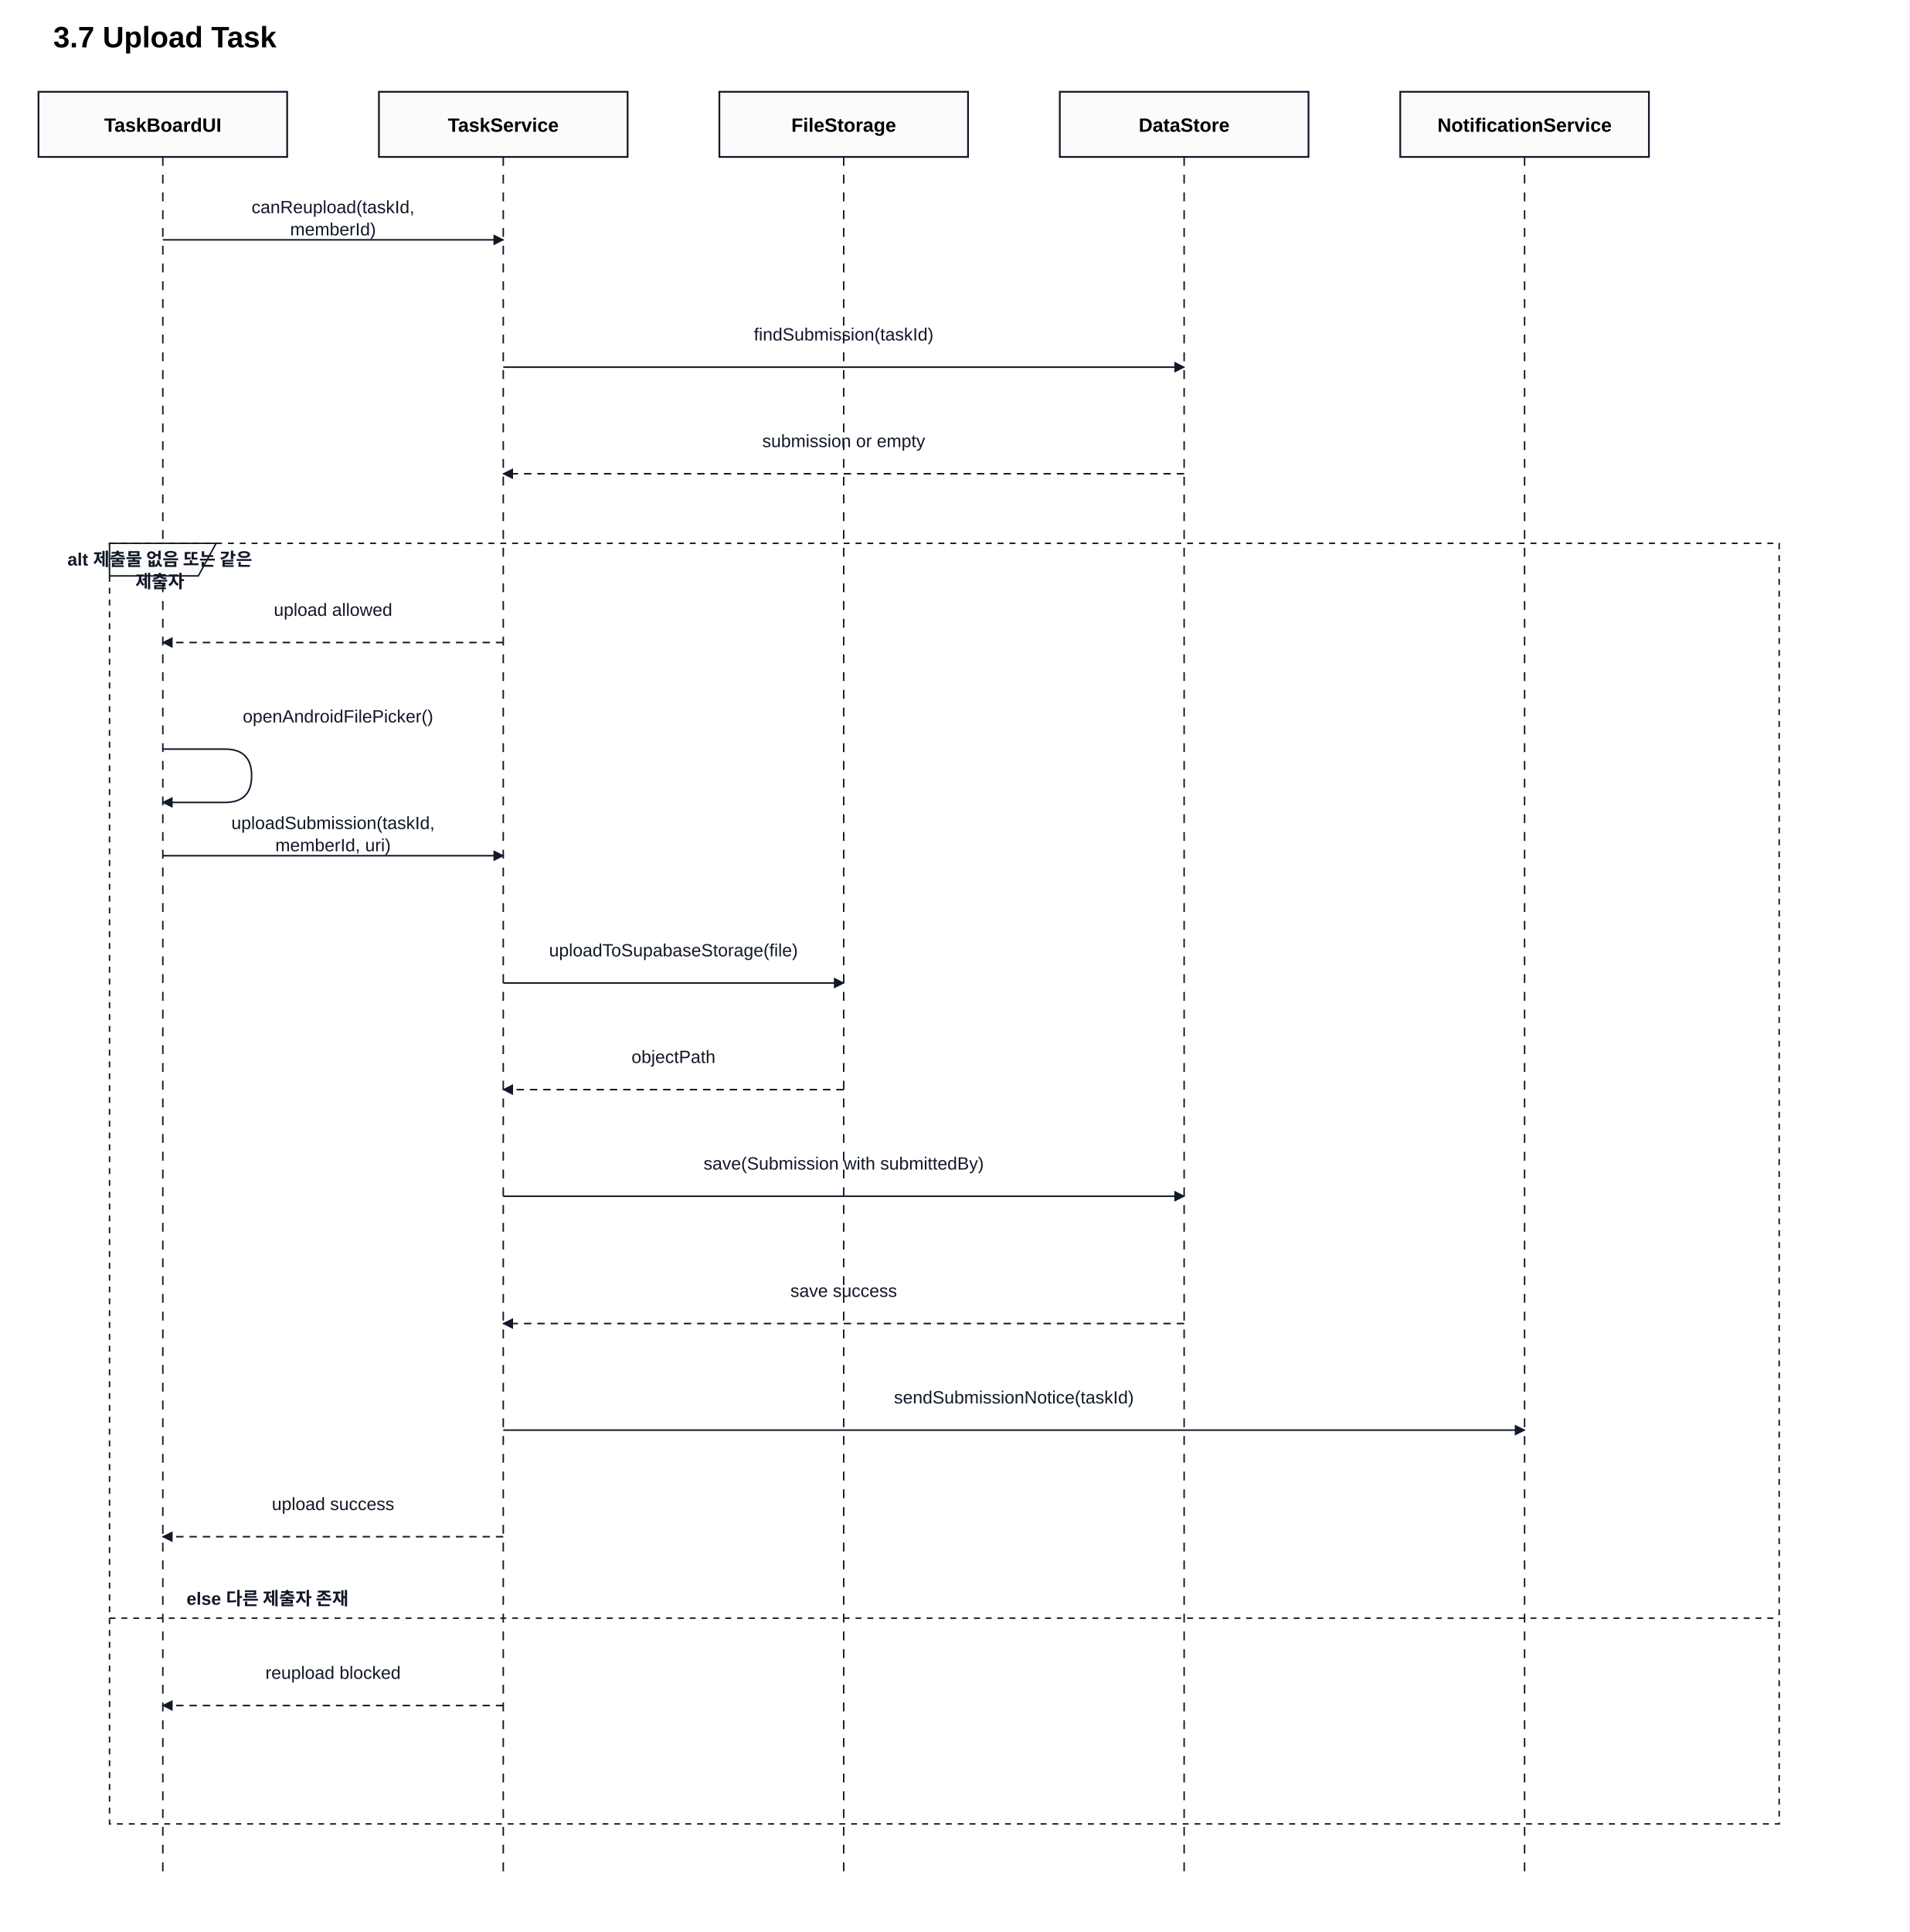
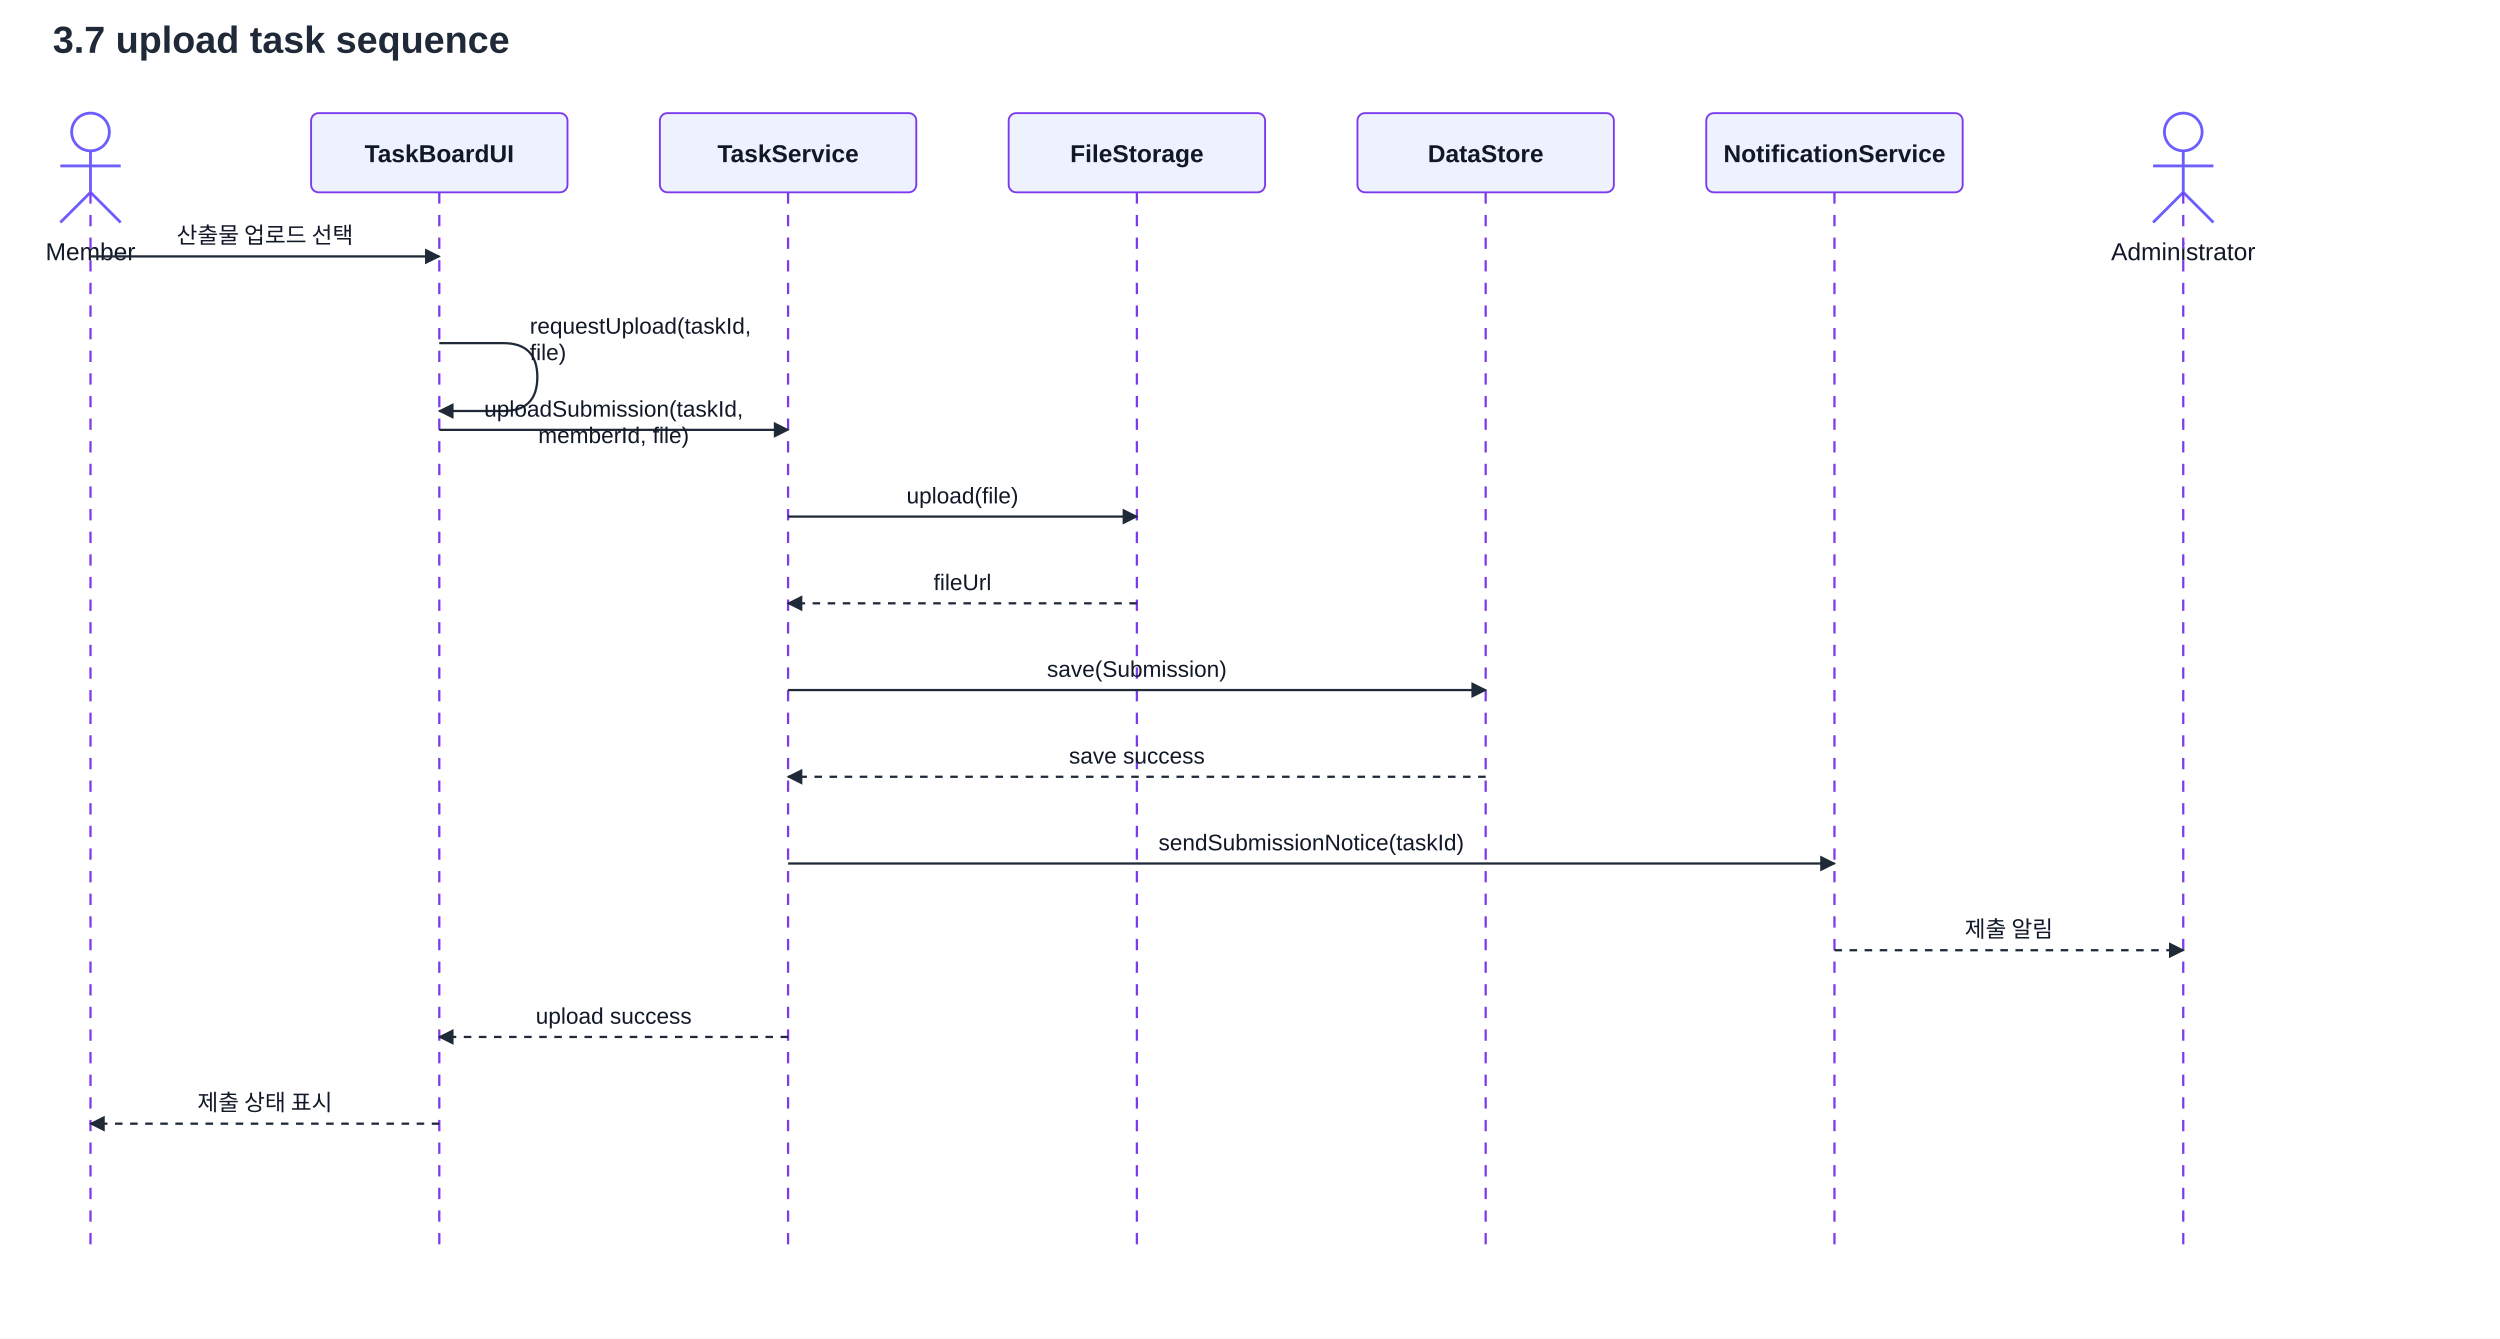
- <svg xmlns="http://www.w3.org/2000/svg" width="1290" height="1305" viewBox="0 0 1290 1305">
+ <svg xmlns="http://www.w3.org/2000/svg" width="1326" height="710" viewBox="0 0 1326 710">
  <defs>
-     <marker id="arrow" viewBox="0 0 10 10" refX="9" refY="5" markerWidth="7" markerHeight="7" orient="auto">
-       <path d="M0 0 L10 5 L0 10 z" fill="#111827" />
-     </marker>
-     <marker id="hollowArrow" viewBox="0 0 10 10" refX="9" refY="5" markerWidth="7" markerHeight="7" orient="auto">
-       <path d="M0 0 L10 5 L0 10 z" fill="#fbfbfb" stroke="#111827" />
-     </marker>
-     <marker id="diamond" viewBox="0 0 16 10" refX="1" refY="5" markerWidth="11" markerHeight="9" orient="auto">
-       <path d="M1 5 L8 1 L15 5 L8 9 z" fill="#111827" stroke="#111827" />
+     <marker id="arrow" viewBox="0 0 10 10" refX="9" refY="5" markerWidth="7" markerHeight="7" orient="auto-start-reverse">
+       <path d="M0 0 L10 5 L0 10 z" fill="#1f2937" />
    </marker>
  </defs>
  <rect width="100%" height="100%" fill="#ffffff" />
-   <text x="36" y="32" font-family="Arial, sans-serif" font-size="20" font-weight="700">3.7 Upload Task</text>
-   <rect x="26" y="62" width="168" height="44" fill="#fbfbfb" stroke="#111827" stroke-width="1.2" />
-   <text x="110" y="89" text-anchor="middle" font-family="Arial, sans-serif" font-size="13" font-weight="700">TaskBoardUI</text>
-   <line x1="110" y1="106" x2="110" y2="1265" stroke="#111827" stroke-width="1" stroke-dasharray="6 6" />
-   <rect x="256" y="62" width="168" height="44" fill="#fbfbfb" stroke="#111827" stroke-width="1.2" />
-   <text x="340" y="89" text-anchor="middle" font-family="Arial, sans-serif" font-size="13" font-weight="700">TaskService</text>
-   <line x1="340" y1="106" x2="340" y2="1265" stroke="#111827" stroke-width="1" stroke-dasharray="6 6" />
-   <rect x="486" y="62" width="168" height="44" fill="#fbfbfb" stroke="#111827" stroke-width="1.2" />
-   <text x="570" y="89" text-anchor="middle" font-family="Arial, sans-serif" font-size="13" font-weight="700">FileStorage</text>
-   <line x1="570" y1="106" x2="570" y2="1265" stroke="#111827" stroke-width="1" stroke-dasharray="6 6" />
-   <rect x="716" y="62" width="168" height="44" fill="#fbfbfb" stroke="#111827" stroke-width="1.2" />
-   <text x="800" y="89" text-anchor="middle" font-family="Arial, sans-serif" font-size="13" font-weight="700">DataStore</text>
-   <line x1="800" y1="106" x2="800" y2="1265" stroke="#111827" stroke-width="1" stroke-dasharray="6 6" />
-   <rect x="946" y="62" width="168" height="44" fill="#fbfbfb" stroke="#111827" stroke-width="1.2" />
-   <text x="1030" y="89" text-anchor="middle" font-family="Arial, sans-serif" font-size="13" font-weight="700">NotificationService</text>
-   <line x1="1030" y1="106" x2="1030" y2="1265" stroke="#111827" stroke-width="1" stroke-dasharray="6 6" />
-   <rect x="74" y="367" width="1128" height="865" fill="none" stroke="#111827" stroke-dasharray="4 4" />
-   <path d="M74 367 h72 l-12 22 h-60 z" fill="#fbfbfb" stroke="#111827" />
-   <text x="108" y="382" text-anchor="middle" font-family="Arial, sans-serif" font-size="12" font-weight="700" fill="#111827">alt 제출물 없음 또는 같은</text>
-   <text x="108" y="397" text-anchor="middle" font-family="Arial, sans-serif" font-size="12" font-weight="700" fill="#111827">제출자</text>
-   <line x1="74" y1="1093" x2="1202" y2="1093" stroke="#111827" stroke-dasharray="4 4" />
-   <text x="126" y="1084" text-anchor="start" font-family="Arial, sans-serif" font-size="12" font-weight="700" fill="#111827">else 다른 제출자 존재</text>
-   <line x1="110" y1="162" x2="340" y2="162" stroke="#111827" stroke-width="1.05" marker-end="url(#arrow)" />
-   <text x="225" y="144" text-anchor="middle" font-family="Arial, sans-serif" font-size="12" font-weight="400" fill="#111827">canReupload(taskId,</text>
-   <text x="225" y="159" text-anchor="middle" font-family="Arial, sans-serif" font-size="12" font-weight="400" fill="#111827">memberId)</text>
-   <line x1="340" y1="248" x2="800" y2="248" stroke="#111827" stroke-width="1.05" marker-end="url(#arrow)" />
-   <text x="570" y="230" text-anchor="middle" font-family="Arial, sans-serif" font-size="12" font-weight="400" fill="#111827">findSubmission(taskId)</text>
-   <line x1="800" y1="320" x2="340" y2="320" stroke="#111827" stroke-width="1.05" marker-end="url(#arrow)" stroke-dasharray="5 4" />
-   <text x="570" y="302" text-anchor="middle" font-family="Arial, sans-serif" font-size="12" font-weight="400" fill="#111827">submission or empty</text>
-   <line x1="340" y1="434" x2="110" y2="434" stroke="#111827" stroke-width="1.05" marker-end="url(#arrow)" stroke-dasharray="5 4" />
-   <text x="225" y="416" text-anchor="middle" font-family="Arial, sans-serif" font-size="12" font-weight="400" fill="#111827">upload allowed</text>
-   <path d="M110 506 h42 q18 0 18 18 q0 18 -18 18 h-42" fill="none" stroke="#111827" stroke-width="1.05" marker-end="url(#arrow)" />
-   <text x="164" y="488" text-anchor="start" font-family="Arial, sans-serif" font-size="12" font-weight="400" fill="#111827">openAndroidFilePicker()</text>
-   <line x1="110" y1="578" x2="340" y2="578" stroke="#111827" stroke-width="1.05" marker-end="url(#arrow)" />
-   <text x="225" y="560" text-anchor="middle" font-family="Arial, sans-serif" font-size="12" font-weight="400" fill="#111827">uploadSubmission(taskId,</text>
-   <text x="225" y="575" text-anchor="middle" font-family="Arial, sans-serif" font-size="12" font-weight="400" fill="#111827">memberId, uri)</text>
-   <line x1="340" y1="664" x2="570" y2="664" stroke="#111827" stroke-width="1.05" marker-end="url(#arrow)" />
-   <text x="455" y="646" text-anchor="middle" font-family="Arial, sans-serif" font-size="12" font-weight="400" fill="#111827">uploadToSupabaseStorage(file)</text>
-   <line x1="570" y1="736" x2="340" y2="736" stroke="#111827" stroke-width="1.05" marker-end="url(#arrow)" stroke-dasharray="5 4" />
-   <text x="455" y="718" text-anchor="middle" font-family="Arial, sans-serif" font-size="12" font-weight="400" fill="#111827">objectPath</text>
-   <line x1="340" y1="808" x2="800" y2="808" stroke="#111827" stroke-width="1.05" marker-end="url(#arrow)" />
-   <text x="570" y="790" text-anchor="middle" font-family="Arial, sans-serif" font-size="12" font-weight="400" fill="#111827">save(Submission with submittedBy)</text>
-   <line x1="800" y1="894" x2="340" y2="894" stroke="#111827" stroke-width="1.05" marker-end="url(#arrow)" stroke-dasharray="5 4" />
-   <text x="570" y="876" text-anchor="middle" font-family="Arial, sans-serif" font-size="12" font-weight="400" fill="#111827">save success</text>
-   <line x1="340" y1="966" x2="1030" y2="966" stroke="#111827" stroke-width="1.05" marker-end="url(#arrow)" />
-   <text x="685" y="948" text-anchor="middle" font-family="Arial, sans-serif" font-size="12" font-weight="400" fill="#111827">sendSubmissionNotice(taskId)</text>
-   <line x1="340" y1="1038" x2="110" y2="1038" stroke="#111827" stroke-width="1.05" marker-end="url(#arrow)" stroke-dasharray="5 4" />
-   <text x="225" y="1020" text-anchor="middle" font-family="Arial, sans-serif" font-size="12" font-weight="400" fill="#111827">upload success</text>
-   <line x1="340" y1="1152" x2="110" y2="1152" stroke="#111827" stroke-width="1.05" marker-end="url(#arrow)" stroke-dasharray="5 4" />
-   <text x="225" y="1134" text-anchor="middle" font-family="Arial, sans-serif" font-size="12" font-weight="400" fill="#111827">reupload blocked</text>
+   <text x="28" y="28" font-family="Arial, sans-serif" font-size="20" font-weight="700" fill="#1f2937">3.7 upload task sequence</text>
+   <circle cx="48" cy="70" r="10" fill="#fff" stroke="#6d5dfc" stroke-width="1.5" />
+   <line x1="48" y1="80" x2="48" y2="102" stroke="#6d5dfc" stroke-width="1.5" />
+   <line x1="32" y1="88" x2="64" y2="88" stroke="#6d5dfc" stroke-width="1.5" />
+   <line x1="48" y1="102" x2="32" y2="118" stroke="#6d5dfc" stroke-width="1.5" />
+   <line x1="48" y1="102" x2="64" y2="118" stroke="#6d5dfc" stroke-width="1.5" />
+   <text x="48" y="138" text-anchor="middle" font-family="Arial, sans-serif" font-size="13" fill="#111827">Member</text>
+   <line x1="48" y1="102" x2="48" y2="662" stroke="#7c3aed" stroke-width="1.2" stroke-dasharray="6 6" />
+   <rect x="165" y="60" width="136" height="42" rx="4" fill="#eef2ff" stroke="#7c3aed" stroke-width="1" />
+   <text x="233" y="86" text-anchor="middle" font-family="Arial, sans-serif" font-size="13" font-weight="700" fill="#111827">TaskBoardUI</text>
+   <line x1="233" y1="102" x2="233" y2="662" stroke="#7c3aed" stroke-width="1.2" stroke-dasharray="6 6" />
+   <rect x="350" y="60" width="136" height="42" rx="4" fill="#eef2ff" stroke="#7c3aed" stroke-width="1" />
+   <text x="418" y="86" text-anchor="middle" font-family="Arial, sans-serif" font-size="13" font-weight="700" fill="#111827">TaskService</text>
+   <line x1="418" y1="102" x2="418" y2="662" stroke="#7c3aed" stroke-width="1.2" stroke-dasharray="6 6" />
+   <rect x="535" y="60" width="136" height="42" rx="4" fill="#eef2ff" stroke="#7c3aed" stroke-width="1" />
+   <text x="603" y="86" text-anchor="middle" font-family="Arial, sans-serif" font-size="13" font-weight="700" fill="#111827">FileStorage</text>
+   <line x1="603" y1="102" x2="603" y2="662" stroke="#7c3aed" stroke-width="1.2" stroke-dasharray="6 6" />
+   <rect x="720" y="60" width="136" height="42" rx="4" fill="#eef2ff" stroke="#7c3aed" stroke-width="1" />
+   <text x="788" y="86" text-anchor="middle" font-family="Arial, sans-serif" font-size="13" font-weight="700" fill="#111827">DataStore</text>
+   <line x1="788" y1="102" x2="788" y2="662" stroke="#7c3aed" stroke-width="1.2" stroke-dasharray="6 6" />
+   <rect x="905" y="60" width="136" height="42" rx="4" fill="#eef2ff" stroke="#7c3aed" stroke-width="1" />
+   <text x="973" y="86" text-anchor="middle" font-family="Arial, sans-serif" font-size="13" font-weight="700" fill="#111827">NotificationService</text>
+   <line x1="973" y1="102" x2="973" y2="662" stroke="#7c3aed" stroke-width="1.2" stroke-dasharray="6 6" />
+   <circle cx="1158" cy="70" r="10" fill="#fff" stroke="#6d5dfc" stroke-width="1.5" />
+   <line x1="1158" y1="80" x2="1158" y2="102" stroke="#6d5dfc" stroke-width="1.5" />
+   <line x1="1142" y1="88" x2="1174" y2="88" stroke="#6d5dfc" stroke-width="1.5" />
+   <line x1="1158" y1="102" x2="1142" y2="118" stroke="#6d5dfc" stroke-width="1.5" />
+   <line x1="1158" y1="102" x2="1174" y2="118" stroke="#6d5dfc" stroke-width="1.5" />
+   <text x="1158" y="138" text-anchor="middle" font-family="Arial, sans-serif" font-size="13" fill="#111827">Administrator</text>
+   <line x1="1158" y1="102" x2="1158" y2="662" stroke="#7c3aed" stroke-width="1.2" stroke-dasharray="6 6" />
+   <line x1="48" y1="136" x2="233" y2="136" stroke="#1f2937" stroke-width="1.2" marker-end="url(#arrow)" />
+   <text x="140.5" y="129" text-anchor="middle" font-family="Arial, sans-serif" font-size="12" fill="#111827">산출물 업로드 선택</text>
+   <path d="M233 182 h34 q18 0 18 18 q0 18 -18 18 h-34" fill="none" stroke="#1f2937" stroke-width="1.2" marker-end="url(#arrow)" />
+   <text x="281" y="177" font-family="Arial, sans-serif" font-size="12" fill="#111827">requestUpload(taskId,</text>
+   <text x="281" y="191" font-family="Arial, sans-serif" font-size="12" fill="#111827">file)</text>
+   <line x1="233" y1="228" x2="418" y2="228" stroke="#1f2937" stroke-width="1.2" marker-end="url(#arrow)" />
+   <text x="325.5" y="221" text-anchor="middle" font-family="Arial, sans-serif" font-size="12" fill="#111827">uploadSubmission(taskId,</text>
+   <text x="325.5" y="235" text-anchor="middle" font-family="Arial, sans-serif" font-size="12" fill="#111827">memberId, file)</text>
+   <line x1="418" y1="274" x2="603" y2="274" stroke="#1f2937" stroke-width="1.2" marker-end="url(#arrow)" />
+   <text x="510.5" y="267" text-anchor="middle" font-family="Arial, sans-serif" font-size="12" fill="#111827">upload(file)</text>
+   <line x1="603" y1="320" x2="418" y2="320" stroke="#1f2937" stroke-width="1.2" marker-end="url(#arrow)" stroke-dasharray="4 4" />
+   <text x="510.5" y="313" text-anchor="middle" font-family="Arial, sans-serif" font-size="12" fill="#111827">fileUrl</text>
+   <line x1="418" y1="366" x2="788" y2="366" stroke="#1f2937" stroke-width="1.2" marker-end="url(#arrow)" />
+   <text x="603" y="359" text-anchor="middle" font-family="Arial, sans-serif" font-size="12" fill="#111827">save(Submission)</text>
+   <line x1="788" y1="412" x2="418" y2="412" stroke="#1f2937" stroke-width="1.2" marker-end="url(#arrow)" stroke-dasharray="4 4" />
+   <text x="603" y="405" text-anchor="middle" font-family="Arial, sans-serif" font-size="12" fill="#111827">save success</text>
+   <line x1="418" y1="458" x2="973" y2="458" stroke="#1f2937" stroke-width="1.2" marker-end="url(#arrow)" />
+   <text x="695.5" y="451" text-anchor="middle" font-family="Arial, sans-serif" font-size="12" fill="#111827">sendSubmissionNotice(taskId)</text>
+   <line x1="973" y1="504" x2="1158" y2="504" stroke="#1f2937" stroke-width="1.2" marker-end="url(#arrow)" stroke-dasharray="4 4" />
+   <text x="1065.5" y="497" text-anchor="middle" font-family="Arial, sans-serif" font-size="12" fill="#111827">제출 알림</text>
+   <line x1="418" y1="550" x2="233" y2="550" stroke="#1f2937" stroke-width="1.2" marker-end="url(#arrow)" stroke-dasharray="4 4" />
+   <text x="325.5" y="543" text-anchor="middle" font-family="Arial, sans-serif" font-size="12" fill="#111827">upload success</text>
+   <line x1="233" y1="596" x2="48" y2="596" stroke="#1f2937" stroke-width="1.2" marker-end="url(#arrow)" stroke-dasharray="4 4" />
+   <text x="140.5" y="589" text-anchor="middle" font-family="Arial, sans-serif" font-size="12" fill="#111827">제출 상태 표시</text>
</svg>
